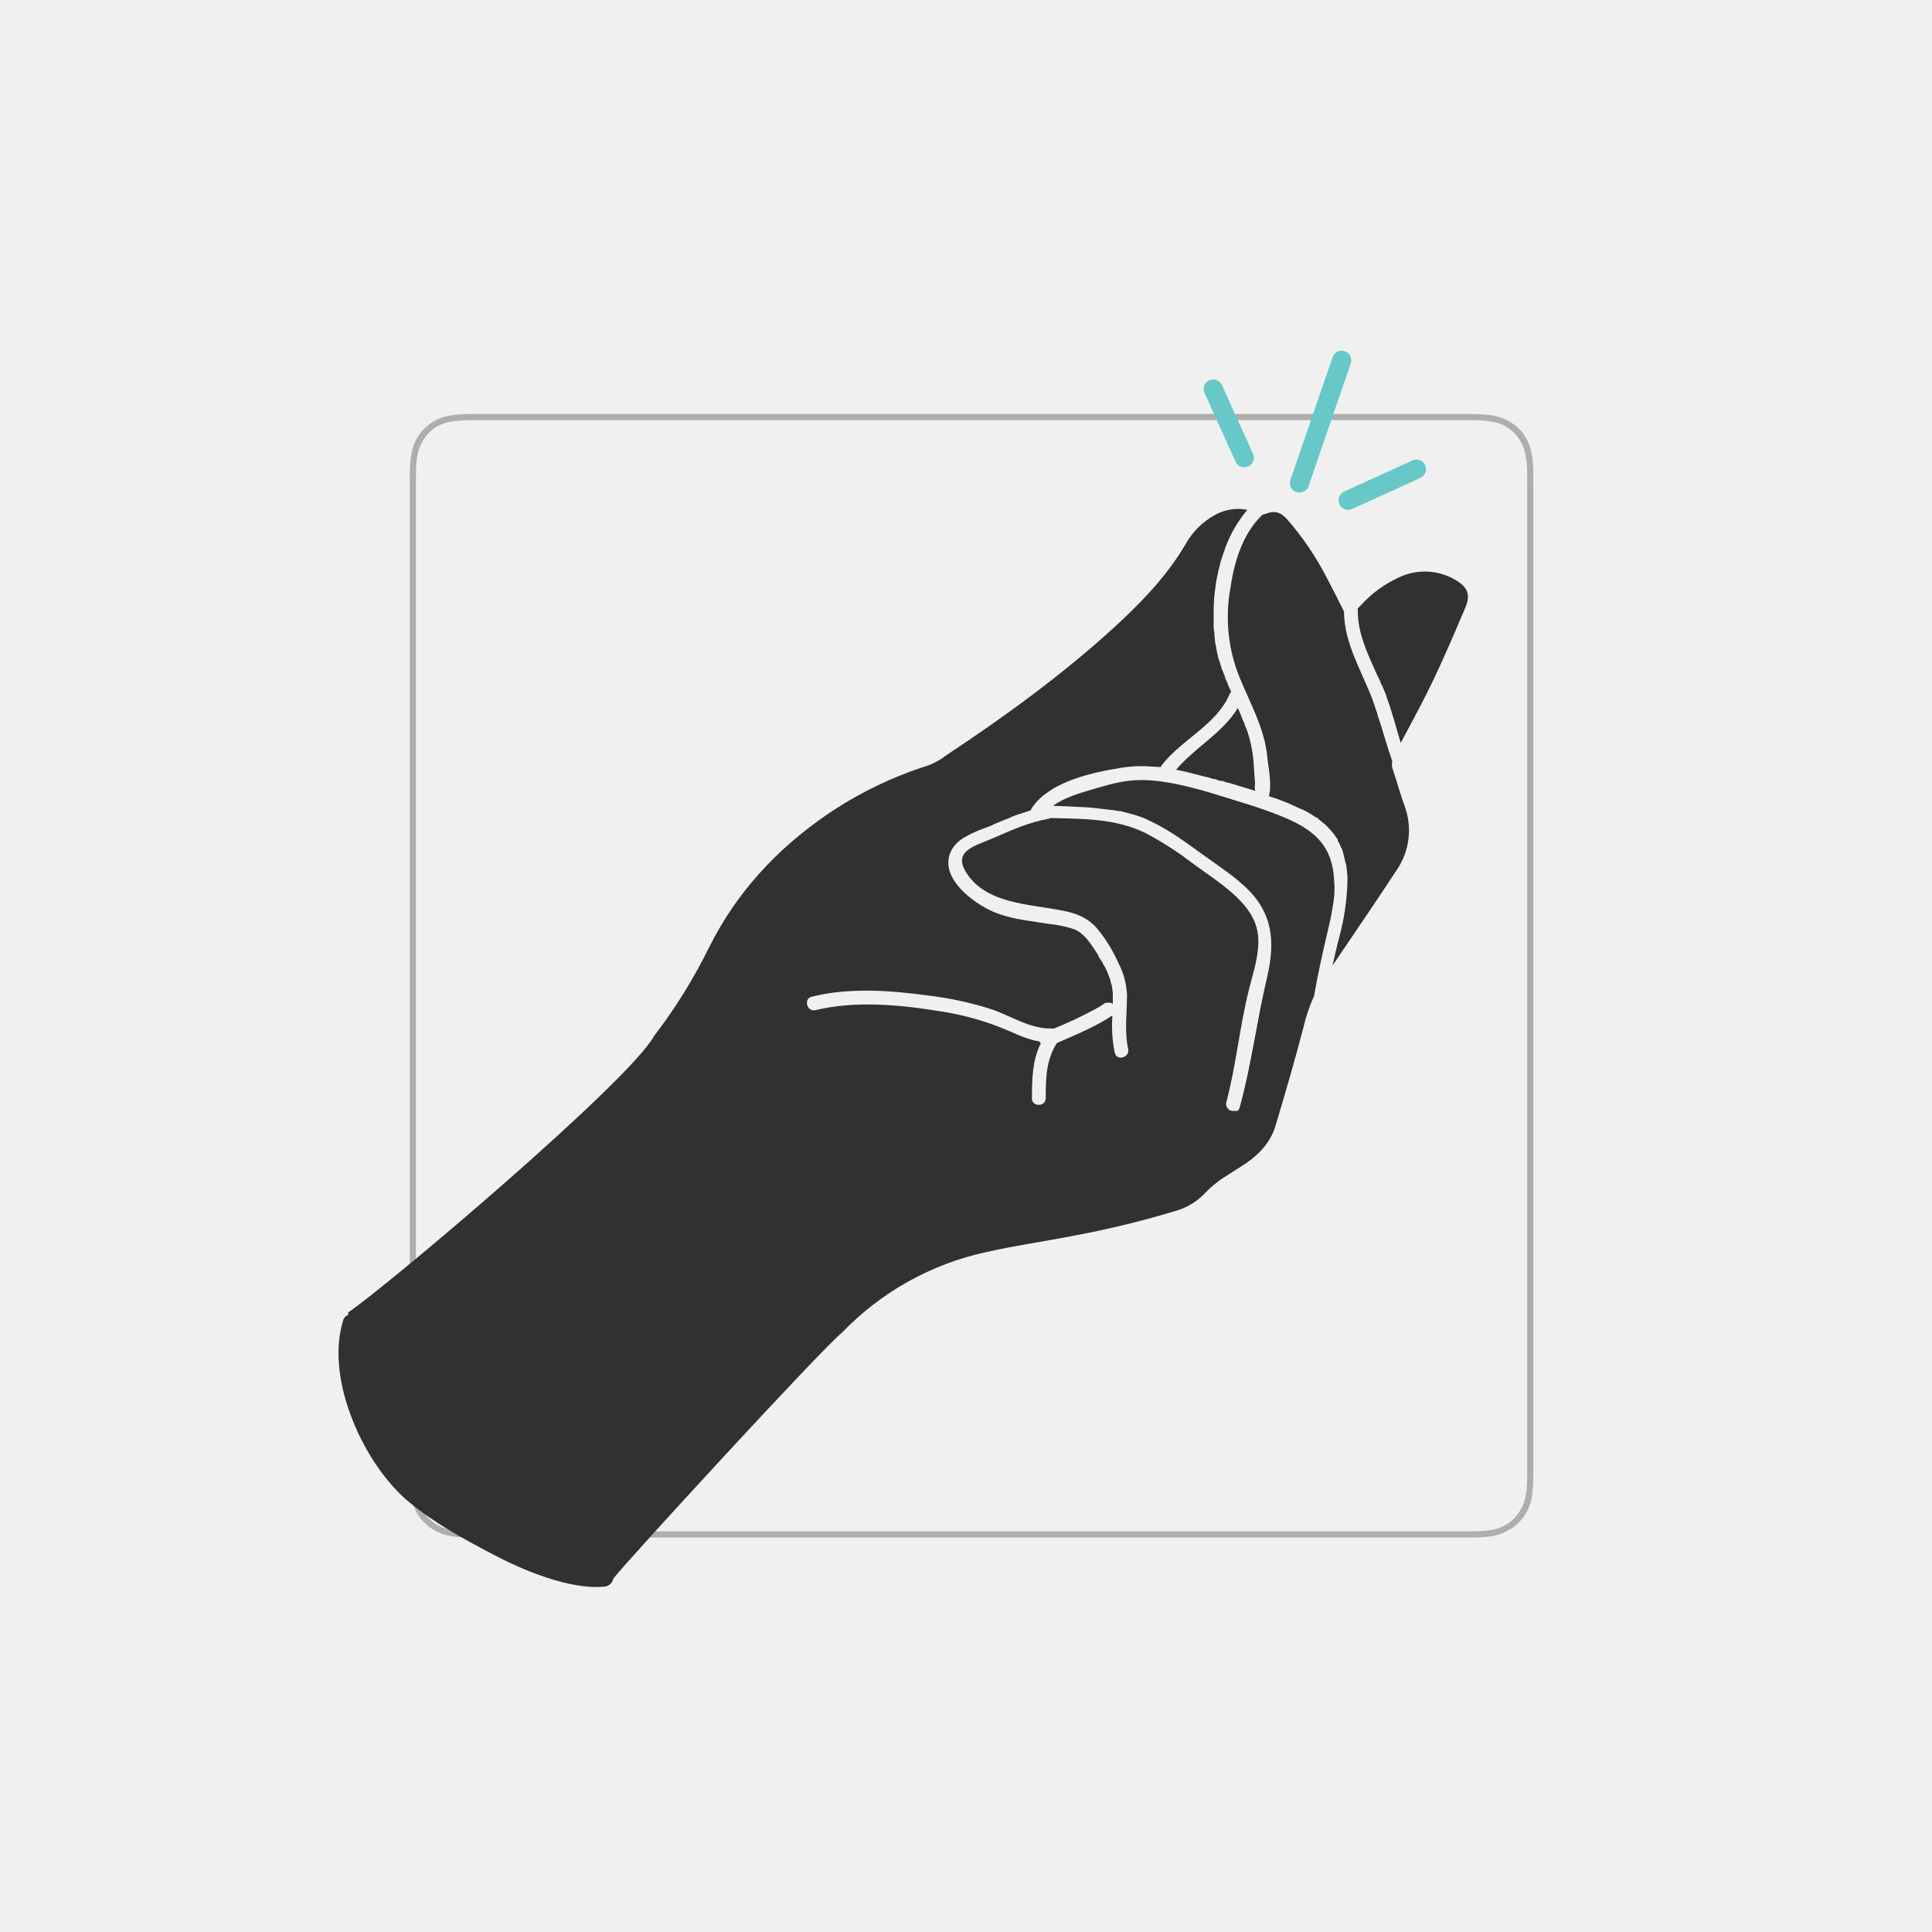
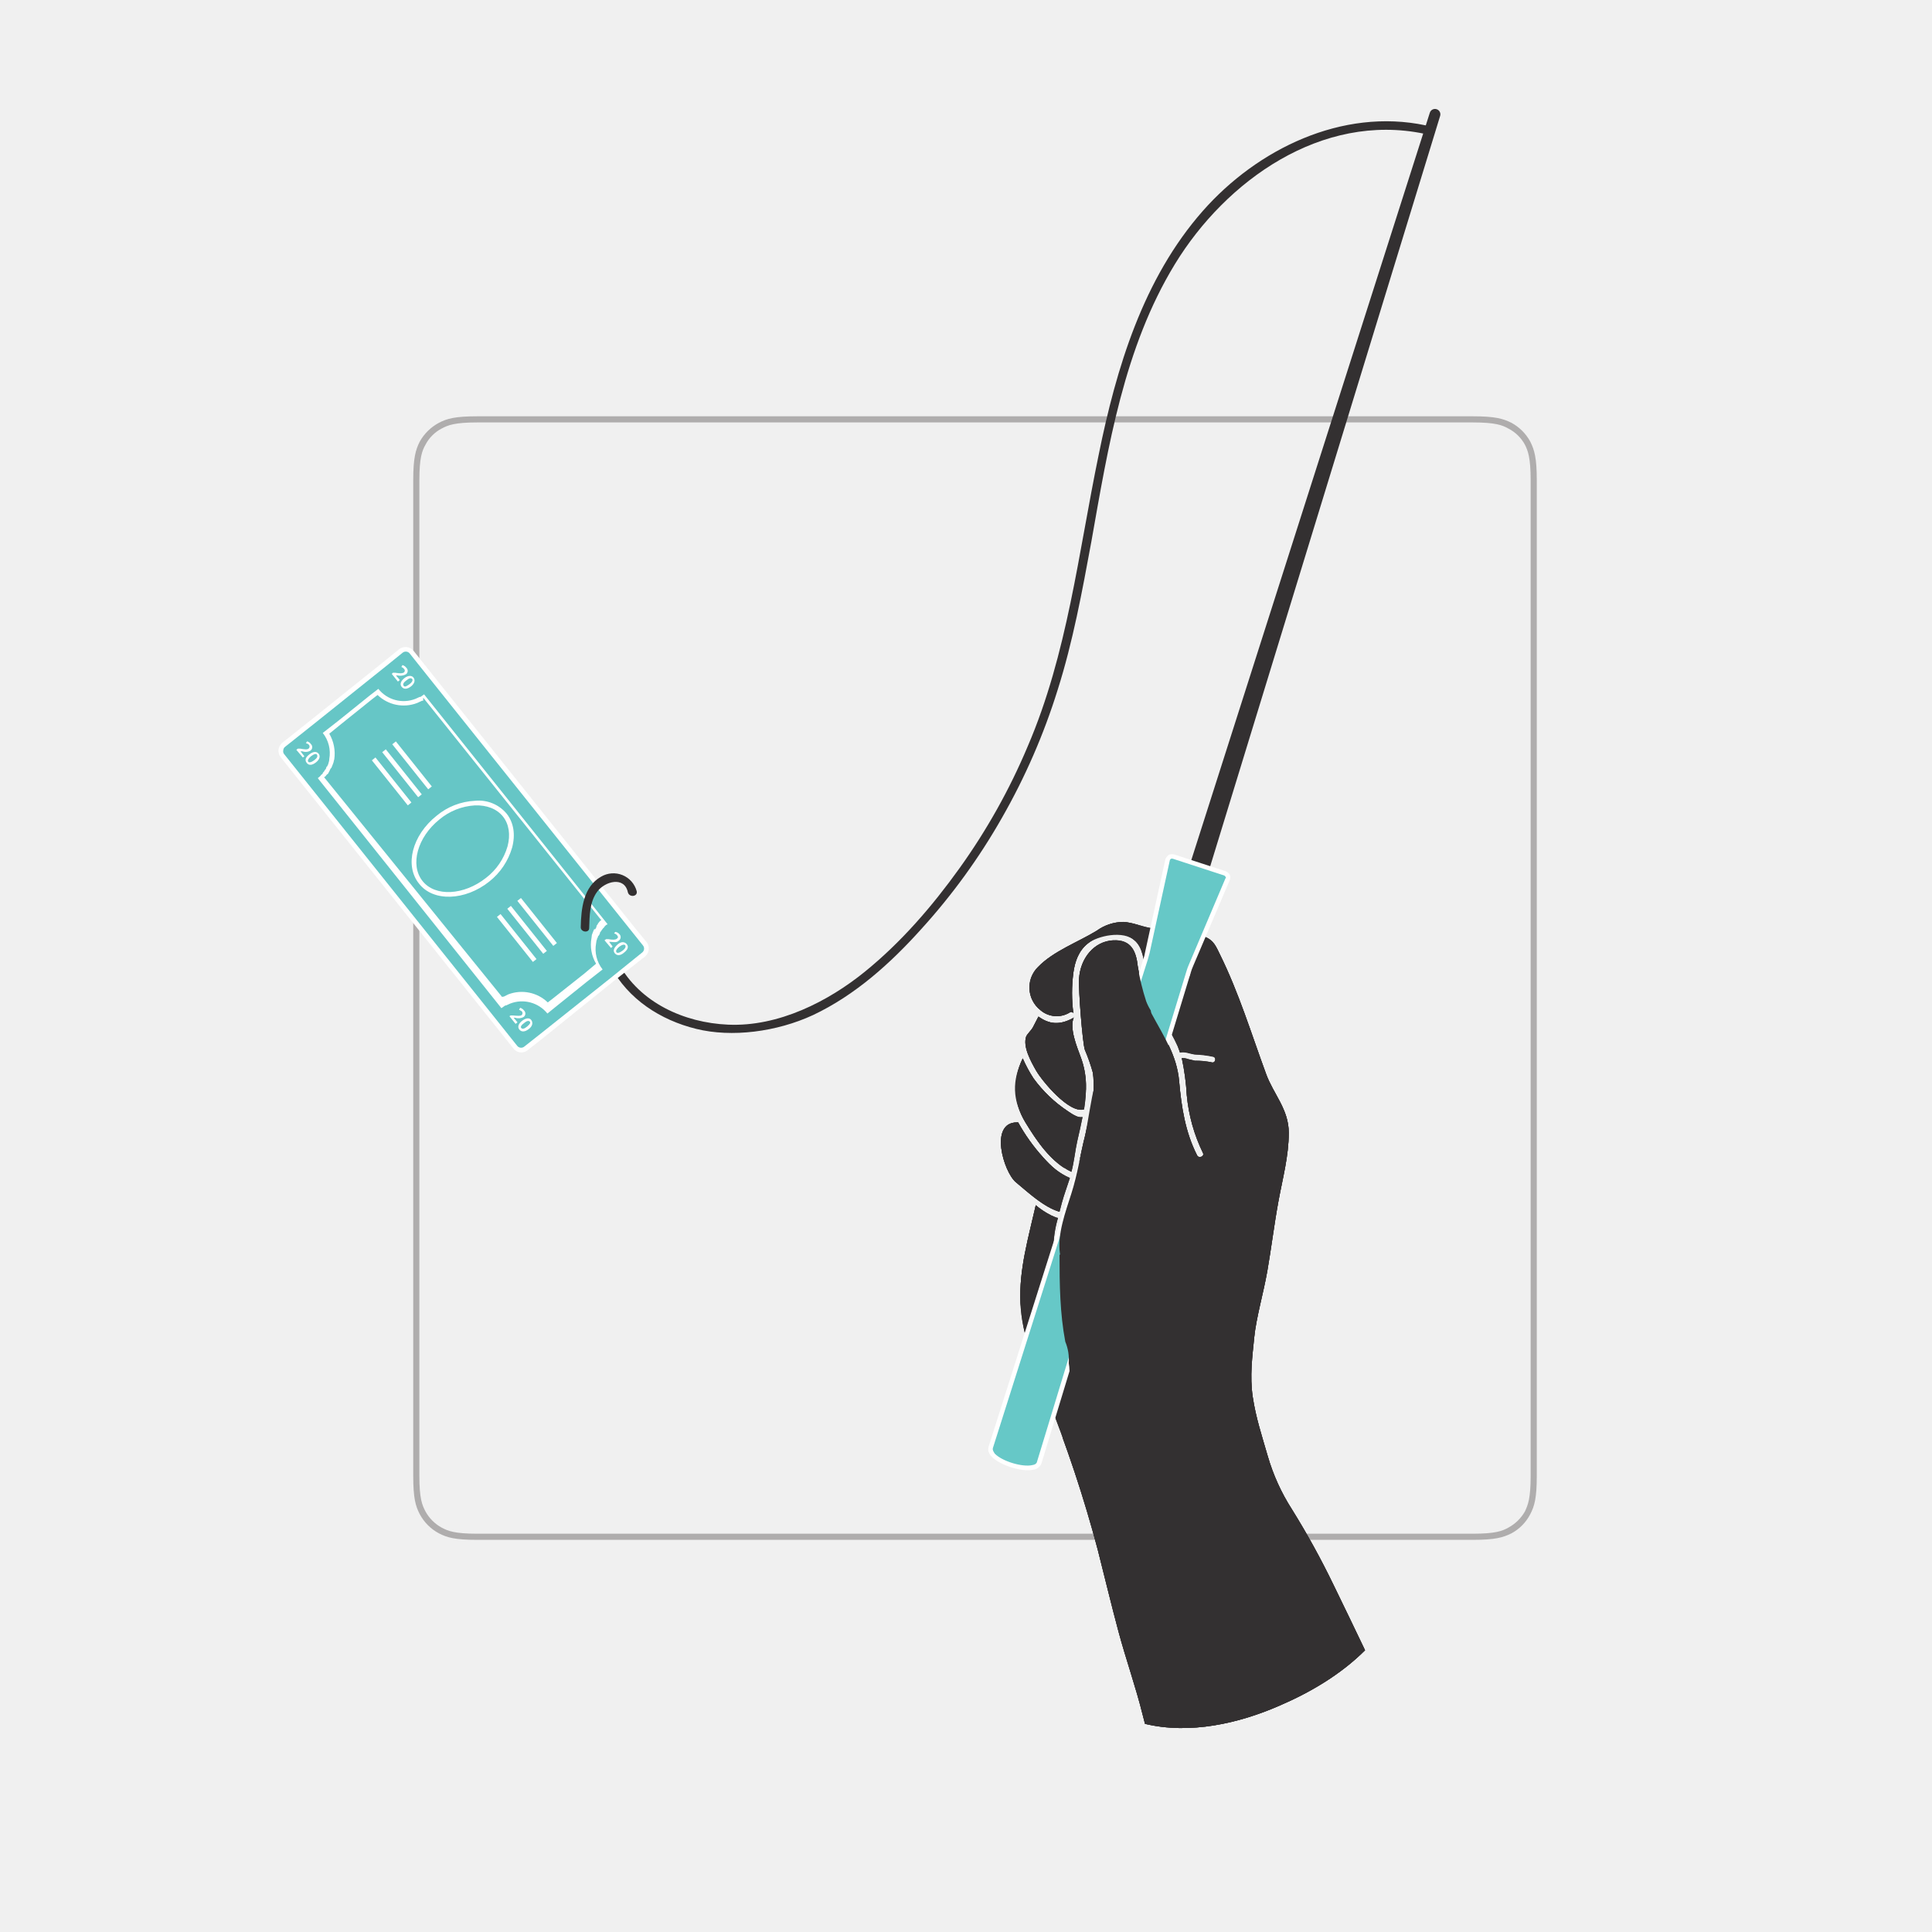
<svg xmlns="http://www.w3.org/2000/svg" viewBox="0 0 504 504">
-   <path d="M393.3,109.7c-2.1-1.1-4.2-1.7-10-1.7H123.6c-5.8,0-7.9.6-10.1,1.7a12.2,12.2,0,0,0-4.9,4.9c-1.1,2.1-1.7,4.3-1.7,10.1V384.4c0,5.8.6,7.9,1.7,10a12.2,12.2,0,0,0,4.9,4.9c2.2,1.2,4.3,1.8,10.1,1.8H383.3c5.8,0,7.9-.6,10-1.8a11.8,11.8,0,0,0,5-4.9c1.1-2.1,1.7-4.2,1.7-10V124.7c0-5.8-.6-8-1.7-10.1A11.8,11.8,0,0,0,393.3,109.7Zm5.1,274.7c0,5.9-.7,7.6-1.6,9.2a10.3,10.3,0,0,1-4.2,4.3c-1.7.9-3.4,1.6-9.3,1.6H123.6c-5.9,0-7.6-.7-9.3-1.6a9.7,9.7,0,0,1-4.2-4.3c-.9-1.6-1.6-3.3-1.6-9.2V124.7c0-5.9.7-7.7,1.6-9.3a10.2,10.2,0,0,1,4.2-4.3c1.7-.8,3.4-1.5,9.3-1.5H383.3c5.9,0,7.6.7,9.3,1.5a10.9,10.9,0,0,1,4.2,4.3c.9,1.6,1.6,3.4,1.6,9.3Z" style="fill:#afadad" />
-   <path d="M379.7,151.3a15.7,15.7,0,0,0-14.7-.7,30.1,30.1,0,0,0-9.8,7.1l-1,1v.2c-.1,6.3,2.6,11.7,5.1,17.3.1.1.1.3.2.4l.4.8c.2.4.3.8.5,1.3h.1l1.2,2.9h0v.2c1.5,4,2.5,8,3.7,12,3-5.6,6-11.1,8.7-16.8s5.6-12.4,8.2-18.6C383.7,155.1,382.8,153.1,379.7,151.3Z" style="fill:#333031" />
-   <path d="M363.4,200.9a3.7,3.7,0,0,1-.2-2.3c-1.4-4-2.5-8.2-3.9-12.3h0a1.4,1.4,0,0,0-.2-.7l-.3-.9-.6-1.8c-2.9-7.8-7.5-14.8-7.6-23.4-1.5-3-3-6-4.6-9a76.3,76.3,0,0,0-10.2-15c-1.8-2-3.4-2.4-5.8-1.4l-.7.2c-5.1,4.9-7.3,12.1-8.3,19a41.9,41.9,0,0,0,2.2,23c2.8,7,6.7,13.6,7.4,21.2.2,2.2,1.3,7.3.4,10.2a51.6,51.6,0,0,1,7.4,2.9l1.1.5h.1a21.2,21.2,0,0,1,3.6,2.1h.2a2.7,2.7,0,0,1,.8.7l.3.2.7.6.4.3.6.6.3.3.9,1,.6.7.2.3.3.5.2.2.3.5v.3l.3.5.2.3c0,.2.1.3.2.5a.4.4,0,0,1,.1.3l.3.5a.4.4,0,0,0,.1.3,1.4,1.4,0,0,0,.2.6v.2a1.4,1.4,0,0,0,.2.6v.2c.1.2.1.5.2.7v.2a6.4,6.4,0,0,1,.2.7h0c.1.3.1.5.2.8h0c0,.2.1.5.1.8h0c0,.2.1.5.1.8h0a2.8,2.8,0,0,0,.1.9h0v.9h0v1a62.1,62.1,0,0,1-2,13.8c-.7,2.6-1.3,5.3-1.9,7.9,5.6-8.3,11.3-16.6,16.8-25a18.3,18.3,0,0,0,2-16.7C365.4,207.5,364.5,204.2,363.4,200.9Z" style="fill:#333031" />
-   <path d="M327.1,200.2a33.8,33.8,0,0,0-1.7-9.4,12.2,12.2,0,0,0-.7-1.7v-.2c-.2-.5-.5-1-.7-1.6h0c-.3-.9-.7-1.7-1.1-2.6-4,6.6-11.1,10.2-16.1,16.1l2.8.6,5.1,1.3h.2l1.5.5h.4l1.5.5h.5l1.4.5h.3l3.3,1,3.6,1.1v-.4c-.2-.4,0-1.1,0-1.5Z" style="fill:#333031" />
-   <path d="M348,229.3h0a18.5,18.5,0,0,0-.8-4.7c-1.8-6.3-7.3-9.4-13-11.7s-10.1-3.5-15.2-5.1-12.2-3.7-18.5-4.2-10.2.8-15.1,2.2c-3.4,1-7.7,2.2-10.7,4.4l8.9.4,2.1.2h.1l4.1.5h.3l1.7.3h.4l3.8,1,.6.2,1.4.5.5.2,1.9.9c4.8,2.3,9.2,5.6,13.5,8.7s7.6,5.2,11,8.4c7,6.6,7.7,14.1,5.6,23.2-2.7,11.3-4.1,22.9-7.2,34.2a.4.4,0,0,1-.1.3c0,.1,0,.1-.1.1s0,.2-.1.2a.1.1,0,0,1-.1.1c0,.1-.1.1-.1.2h-1a1.8,1.8,0,0,1-2-2.2c2.6-9.8,3.5-20,6-29.8,1.1-4.4,2.7-9,2.3-13.6s-3.3-8.2-6.7-11.2-6.9-5.2-10.4-7.8a85.6,85.6,0,0,0-12.5-8c-7.8-3.7-16.1-3.6-24.5-3.8l-.6.2c-5.1.9-9.7,3-14.3,5s-10.3,3.2-7.5,8.4c4.9,8.8,16.7,8.8,25.2,10.5,3.7.7,6.6,1.7,9.2,4.6a37.8,37.8,0,0,1,5.6,9,19.6,19.6,0,0,1,2.3,8.5c0,4.7-.7,9.4.3,14,.5,2.3-3,3.3-3.5,1a35,35,0,0,1-.6-9.7c-4.5,3-9.5,5-14.5,7.2-2.8,4.4-2.9,9.2-2.9,14.4,0,2.3-3.7,2.3-3.6,0,0-5,.1-9.9,2.3-14.3l-.3-.5c-3.8-.6-7.1-2.5-10.8-3.9a72.4,72.4,0,0,0-15.2-4c-10.5-1.7-22-2.8-32.4-.3-2.3.6-3.3-3-1-3.5,10.1-2.5,20.9-1.6,31.1-.2a87.7,87.7,0,0,1,15.8,3.5c5,1.7,10,5.1,15.5,5h.8a110.5,110.5,0,0,0,11-5.2.5.5,0,0,1,.4-.2l2-1.3h.7a1.3,1.3,0,0,1,1.2.3v-2.2a7.6,7.6,0,0,0-.1-1.5h0c-.1-.4-.1-.9-.2-1.3a.1.1,0,0,0-.1-.1l-.3-1.3h0c-.2-.4-.3-.9-.5-1.3h0a11.5,11.5,0,0,0-1.2-2.5h0a7.5,7.5,0,0,0-.7-1.2h0l-.7-1.1v-.2l-.7-1.1c-1.2-1.8-2.6-4-4.6-5.2l-1-.5h0a30.7,30.7,0,0,0-6.7-1.4c-4.3-.7-8.6-1.1-12.7-2.5l-1.8-.7c-5.2-2.3-14.2-8.9-10.9-15.8a8.8,8.8,0,0,1,3.4-3.5h0a31.2,31.2,0,0,1,4.9-2.3l2.4-.9.3-.2,3.1-1.3.6-.2,1.3-.6,1.7-.6,3.1-1c0-.2.1-.3.2-.5,4.6-7.1,16.2-9.5,24-10.7l1.7-.2h0a32.3,32.3,0,0,1,4.4-.1h0l3.6.2c.1-.1.1-.2.2-.4,5.2-6.8,14.4-10.6,17.8-18.7a1,1,0,0,1,.4-.5,21.4,21.4,0,0,1-1.2-2.8l-.3-.6-.3-1a.8.8,0,0,1-.2-.5l-.6-1.4v-.2a9.3,9.3,0,0,1-.4-1.3l-.2-.5-.3-1a.7.7,0,0,0-.1-.5,4.3,4.3,0,0,1-.2-1.1.9.9,0,0,1-.1-.5l-.3-1.5c-.1-.6-.1-1.3-.2-1.9v-.5a11.1,11.1,0,0,1-.2-1.9v-4.8c0-.6.1-1.2.1-1.7v-.6a13.6,13.6,0,0,0,.2-2,.7.7,0,0,0,.1-.5c.1-.5.1-1,.2-1.6a1.3,1.3,0,0,0,.1-.6c.1-.6.3-1.3.4-1.9a4.3,4.3,0,0,1,.1-.5c.1-.6.3-1.1.4-1.6s.1-.4.1-.6l.6-1.8a1.4,1.4,0,0,1,.2-.6,33,33,0,0,1,6.3-11.5,12.4,12.4,0,0,0-8.2,1.2,19.6,19.6,0,0,0-8,7.9c-4.9,8.3-11.6,15.2-18.7,21.7-13.6,12.4-28.5,23.2-43.9,33.4a16.6,16.6,0,0,1-4.5,2.5,100.2,100.2,0,0,0-26.5,12.9c-13.1,9-23.5,20.3-30.6,34.5a138.3,138.3,0,0,1-14.4,23.2c-6.4,11.7-68.7,64.5-79.8,72.1,0,.2.1.4.1.6a2.1,2.1,0,0,0-1.4,1.5c-4.8,15.5,5.6,37.9,17.4,47.5,6.7,5.5,14.3,9.6,21.9,13.6s19.9,9.2,28.9,8.3a2.6,2.6,0,0,0,2.3-2.1c3.8-4.9,54.9-60.5,59.6-64.1a73.9,73.9,0,0,1,37.8-21.1c7.6-1.7,15.4-2.8,23-4.3a245.5,245.5,0,0,0,26.9-6.6,16.8,16.8,0,0,0,7.2-4.6,28,28,0,0,1,4.1-3.5l6.7-4.3c3.5-2.5,6.3-5.6,7.5-9.8,2.5-8.4,5-16.9,7.2-25.4a45,45,0,0,1,2.8-8.3c1-5.8,2.3-11.6,3.7-17.5.4-1.7.8-3.5,1.1-5.4h0l.3-1.8V235c.1-.6.1-1.2.2-1.8h0A24.1,24.1,0,0,0,348,229.3Z" style="fill:#333031" />
-   <line x1="339" y1="126" x2="350" y2="94" style="fill:none;stroke:#66c8c7;stroke-linecap:round;stroke-miterlimit:10;stroke-width:5px" />
-   <line x1="324.6" y1="119.4" x2="316.5" y2="101.5" style="fill:none;stroke:#66c8c7;stroke-linecap:round;stroke-miterlimit:10;stroke-width:5px" />
-   <line x1="369.5" y1="122.4" x2="351.7" y2="130.5" style="fill:none;stroke:#66c8c7;stroke-linecap:round;stroke-miterlimit:10;stroke-width:5px" />
+   <path d="M394.3,110.3c-2.2-1.1-4.3-1.7-10.1-1.7H124.5c-5.8,0-7.9.6-10,1.7a12.4,12.4,0,0,0-5,4.9c-1.1,2.2-1.7,4.3-1.7,10.1V385c0,5.8.6,7.9,1.7,10a12.1,12.1,0,0,0,5,5c2.1,1.1,4.2,1.7,10,1.7H384.2c5.8,0,7.9-.6,10.1-1.7a11.8,11.8,0,0,0,4.9-5c1.1-2.1,1.7-4.2,1.7-10V125.3c0-5.8-.6-7.9-1.7-10.1A12.2,12.2,0,0,0,394.3,110.3Zm5,274.7c0,5.9-.7,7.6-1.5,9.3a10.9,10.9,0,0,1-4.3,4.2c-1.6.9-3.4,1.6-9.3,1.6H124.5c-5.9,0-7.6-.7-9.3-1.6a10.6,10.6,0,0,1-4.2-4.2c-.9-1.7-1.6-3.4-1.6-9.3V125.3c0-5.9.7-7.7,1.6-9.3a10,10,0,0,1,4.2-4.2c1.7-.9,3.4-1.6,9.3-1.6H384.2c5.9,0,7.7.7,9.3,1.6a10.2,10.2,0,0,1,4.3,4.2c.8,1.6,1.5,3.4,1.5,9.3Z" style="fill:#afadad" />
+   <path d="M267.7,270.4c.3-.7,1.3-1.6,1.7-2.3l1.5-2.9c2.8,2,5.5,2.3,9,.4a.5.5,0,0,0,.3-.4h0c-1.4,2.9.8,8,1.7,10.5,1.8,4.8,1.6,9.2.9,13.7-3.9,1.2-11-7.5-12.5-10.1S266.8,273,267.7,270.4Z" style="fill:#333031" />
+   <path d="M266.8,276.1a35.7,35.7,0,0,0,2.8,5.2,35,35,0,0,0,9,8.6c1.5,1,2.6,1.7,3.8,1.5-.4,2.1-.9,4.2-1.4,6.4s-.8,5.3-1.5,7.9c-5.3-2.5-9-8-12-12.9S264,281.9,266.8,276.1Z" style="fill:#333031" />
+   <path d="M265,308.4c-3.2-2.7-7-15.6.3-15.6h.3a48.6,48.6,0,0,0,6.5,9.1c2.4,2.6,3.9,4,7,5.4-.7,2.2-1.5,4.3-2.1,6.5l-.6,2.3h-.1C272.3,314.9,268.2,311,265,308.4Z" style="fill:#333031" />
+   <path d="M298.7,449.7c11.7,2.8,24.5-.1,35.2-4.8,7.9-3.4,15.9-8.1,22.2-14.4-2.7-5.6-5.4-11.3-8.2-17A211.4,211.4,0,0,0,337,393.7a53,53,0,0,1-6.3-13.9c-1.5-5.2-3.1-10-3.9-15.4s-.1-10.6.4-15.6,2.4-11.5,3.4-17.2,1.8-12.2,2.9-18.2,2.7-11.8,2.7-17.9-4-10.1-5.9-15.3c-3.9-10.6-7.1-21.2-12.1-31.3-1-2.1-1.6-3.6-3.8-4.5a28.4,28.4,0,0,0-4.9-1l-9.3-1.3c-2.4-.4-4.8-1.5-7.2-1.6a12.1,12.1,0,0,0-6.9,2.3c-4.9,3-11.3,5.3-15.3,9.5a7.5,7.5,0,0,0,.6,11.2,6.5,6.5,0,0,0,7.7.6.6.6,0,0,1,.9.2,41,41,0,0,1,0-10.5c.4-3,1.4-5.8,3.8-7.7,4.1-3.4,11.8-3.9,13.9,1.8,1.1,3,1,6.1,1.6,9.1a39.3,39.3,0,0,0,1.4,4.1l.2-.2c3.1-1.5,6.8-3.9,8.1-7.3.3-.9,1.9-.4,1.5.6a8.5,8.5,0,0,1-3.1,4.4,43.5,43.5,0,0,1-5.7,3.8h-.3c1.3,2.3,2.9,4.6,4.1,7a.4.4,0,0,1,.1.3c.6,1.1,1.1,2.1,1.6,3.2l.6,1.6c1.3-.3,2.5.3,3.8.5a27.3,27.3,0,0,1,4.9.6c1,.3.5,1.9-.5,1.5a20.9,20.9,0,0,0-4.3-.4l-1.7-.4a5,5,0,0,0-1.6-.3h-.1a62.8,62.8,0,0,1,1.3,9.7,43.6,43.6,0,0,0,4.2,15c.5.9-1,1.6-1.5.7-3.1-6.1-4.1-12.6-4.7-19.4s-4.1-11.9-7.2-17.7a2.4,2.4,0,0,1-.2-.8,13.4,13.4,0,0,1-1.2-2.4,60.7,60.7,0,0,1-2.2-9.1c-.4-3.7-1.6-7-6.5-6.7s-8.4,4.6-8.8,9.9c-.2,3,.9,16.8,1.5,18.6a47.6,47.6,0,0,1,2.1,6,27.4,27.4,0,0,1-.4,9c.4.3.6.8.1,1.2l-.4.3c-.4,2-.9,3.9-1.3,5.8-1.3,5.1-2,10.1-3.6,15.1s-3.7,10.7-3,15.7c.1.2,0,.3-.1.4,0,9,.1,17.7,2.4,26.5a.9.9,0,0,1-1.7.4c-2.3-9.3-2.3-18.4-2.3-27.9h0a28.8,28.8,0,0,1,1.2-8.6h-.2a16.9,16.9,0,0,1-5.6-3.3c-1.9,8.4-4.4,16.8-4,25.5s3.8,16.4,6.8,24a355.6,355.6,0,0,1,13.4,40.5c1.8,7.1,3.5,14.2,5.4,21.3s4.5,14.4,6.3,21.7Z" style="fill:#333031" />
+   <path d="M262.7,375,373,29.4a1.4,1.4,0,0,1,1.8-.9h0a1.4,1.4,0,0,1,.9,1.7L269.4,377.1Z" style="fill:#333031" />
+   <path d="M267.7,270.4c.3-.7,1.3-1.6,1.7-2.3l1.5-2.9c2.8,2,5.5,2.3,9,.4a.5.5,0,0,0,.3-.4h0c-1.4,2.9.8,8,1.7,10.5,1.8,4.8,1.6,9.2.9,13.7-3.9,1.2-11-7.5-12.5-10.1S266.8,273,267.7,270.4Z" style="fill:#333031" />
+   <path d="M266.8,276.1a35.7,35.7,0,0,0,2.8,5.2,35,35,0,0,0,9,8.6c1.5,1,2.6,1.7,3.8,1.5-.4,2.1-.9,4.2-1.4,6.4s-.8,5.3-1.5,7.9c-5.3-2.5-9-8-12-12.9S264,281.9,266.8,276.1Z" style="fill:#333031" />
+   <path d="M265,308.4c-3.2-2.7-7-15.6.3-15.6h.3a48.6,48.6,0,0,0,6.5,9.1c2.4,2.6,3.9,4,7,5.4-.7,2.2-1.5,4.3-2.1,6.5l-.6,2.3h-.1C272.3,314.9,268.2,311,265,308.4Z" style="fill:#333031" />
+   <path d="M298.7,449.7c11.7,2.8,24.5-.1,35.2-4.8,7.9-3.4,15.9-8.1,22.2-14.4-2.7-5.6-5.4-11.3-8.2-17A211.4,211.4,0,0,0,337,393.7a53,53,0,0,1-6.3-13.9c-1.5-5.2-3.1-10-3.9-15.4s-.1-10.6.4-15.6,2.4-11.5,3.4-17.2,1.8-12.2,2.9-18.2,2.7-11.8,2.7-17.9-4-10.1-5.9-15.3c-3.9-10.6-7.1-21.2-12.1-31.3-1-2.1-1.6-3.6-3.8-4.5a28.4,28.4,0,0,0-4.9-1l-9.3-1.3c-2.4-.4-4.8-1.5-7.2-1.6a12.1,12.1,0,0,0-6.9,2.3c-4.9,3-11.3,5.3-15.3,9.5a7.5,7.5,0,0,0,.6,11.2,6.5,6.5,0,0,0,7.7.6.6.6,0,0,1,.9.2,41,41,0,0,1,0-10.5c.4-3,1.4-5.8,3.8-7.7,4.1-3.4,11.8-3.9,13.9,1.8,1.1,3,1,6.1,1.6,9.1a39.3,39.3,0,0,0,1.4,4.1l.2-.2c3.1-1.5,6.8-3.9,8.1-7.3.3-.9,1.9-.4,1.5.6a8.5,8.5,0,0,1-3.1,4.4,43.5,43.5,0,0,1-5.7,3.8h-.3c1.3,2.3,2.9,4.6,4.1,7a.4.4,0,0,1,.1.3c.6,1.1,1.1,2.1,1.6,3.2l.6,1.6c1.3-.3,2.5.3,3.8.5a27.3,27.3,0,0,1,4.9.6c1,.3.5,1.9-.5,1.5a20.9,20.9,0,0,0-4.3-.4l-1.7-.4a5,5,0,0,0-1.6-.3h-.1a62.8,62.8,0,0,1,1.3,9.7,43.6,43.6,0,0,0,4.2,15c.5.9-1,1.6-1.5.7-3.1-6.1-4.1-12.6-4.7-19.4s-4.1-11.9-7.2-17.7a2.4,2.4,0,0,1-.2-.8,13.4,13.4,0,0,1-1.2-2.4,60.7,60.7,0,0,1-2.2-9.1c-.4-3.7-1.6-7-6.5-6.7s-8.4,4.6-8.8,9.9c-.2,3,.9,16.8,1.5,18.6a47.6,47.6,0,0,1,2.1,6,27.4,27.4,0,0,1-.4,9c.4.3.6.8.1,1.2l-.4.3c-.4,2-.9,3.9-1.3,5.8-1.3,5.1-2,10.1-3.6,15.1s-3.7,10.7-3,15.7c.1.2,0,.3-.1.4,0,9,.1,17.7,2.4,26.5a.9.9,0,0,1-1.7.4c-2.3-9.3-2.3-18.4-2.3-27.9h0a28.8,28.8,0,0,1,1.2-8.6h-.2a16.9,16.9,0,0,1-5.6-3.3c-1.9,8.4-4.4,16.8-4,25.5s3.8,16.4,6.8,24a355.6,355.6,0,0,1,13.4,40.5c1.8,7.1,3.5,14.2,5.4,21.3s4.5,14.4,6.3,21.7Z" style="fill:#333031" />
+   <path d="M310.1,253.6a14.6,14.6,0,0,1,.7-1.9l9.5-22.3a1.2,1.2,0,0,0-.7-1.5l-13.5-4.4a1.2,1.2,0,0,0-1.5.8l-5.3,24.3a10.9,10.9,0,0,1-.5,1.7L258.5,377.6c-1.1,3.5,11.5,7.5,12.6,4Z" style="fill:#66c8c7" />
+   <path d="M257.8,378.4a3.1,3.1,0,0,1,.1-1l40.4-127.3a9.4,9.4,0,0,0,.4-1.6l5.3-24.3a2.7,2.7,0,0,1,.9-1.2,2.2,2.2,0,0,1,1.4-.1l13.5,4.4a2.2,2.2,0,0,1,1,.9,1.7,1.7,0,0,1,0,1.4l-9.5,22.3a14.6,14.6,0,0,0-.7,1.9h0L271.7,381.7a2.6,2.6,0,0,1-2.1,1.7c-3,.7-8.8-1.2-10.9-3.4A3.3,3.3,0,0,1,257.8,378.4Zm62-149.5c0-.1-.1-.1-.1-.2l-.3-.3L305.9,224h-.4l-.3.3-5.3,24.3c-.2.6-.3,1.2-.5,1.8L259,377.8c-.1.4.1.8.5,1.4,1.9,2,7.2,3.6,9.8,3,.7-.1,1.1-.4,1.2-.8l39-128a14.6,14.6,0,0,1,.7-1.9l9.5-22.4C319.8,229.1,319.8,229,319.8,228.9Z" style="fill:#fff" />
+   <path d="M283.3,284.2a21.4,21.4,0,0,0-1.4-8.5c-.9-2.5-3.1-7.6-1.7-10.5h0a.5.5,0,0,1-.3.4c-3.5,1.9-6.2,1.6-9-.4l-1.5,2.9c-.4.7-1.4,1.6-1.7,2.3-.9,2.6,1.3,6.6,2.6,8.9s6.9,9.2,10.9,10.1A16.7,16.7,0,0,1,283.3,284.2Z" style="fill:#333031" />
+   <path d="M279,299.7a80.1,80.1,0,0,0,1.8-8.5,10.5,10.5,0,0,1-2.2-1.3,35,35,0,0,1-9-8.6,35.7,35.7,0,0,1-2.8-5.2c-2.8,5.8-2.8,10.8.7,16.7,2.6,4.3,5.8,9.1,10.1,11.9C278.1,303,278.5,301.3,279,299.7Z" style="fill:#333031" />
+   <path d="M277.1,306.3a20,20,0,0,1-5-4.4,48.6,48.6,0,0,1-6.5-9.1h-.3c-7.3,0-3.5,12.9-.3,15.6s6.1,5.4,9.6,7C275.5,312.4,276.3,309.4,277.1,306.3Z" style="fill:#333031" />
+   <path d="M298.7,449.7c11.7,2.8,24.5-.1,35.2-4.8,7.9-3.4,15.9-8.1,22.2-14.4-2.7-5.6-5.4-11.3-8.2-17A211.4,211.4,0,0,0,337,393.7a53,53,0,0,1-6.3-13.9c-1.5-5.2-3.1-10-3.9-15.4s-.1-10.6.4-15.6,2.4-11.5,3.4-17.2,1.8-12.2,2.9-18.2,2.7-11.8,2.7-17.9-4-10.1-5.9-15.3c-3.9-10.6-7.1-21.2-12.1-31.3a14.5,14.5,0,0,0-1.2-2.2,14.5,14.5,0,0,0-2.2,4.7l-.9,3.5-.6,3.2c-1.3,5.3-3.5,10.4-5,15.7a.6.6,0,0,1-.6.5.4.4,0,0,1,.1.3c1.3-.3,2.5.3,3.8.5a27.3,27.3,0,0,1,4.9.6c1,.3.5,1.9-.5,1.5a20.9,20.9,0,0,0-4.3-.4l-1.7-.4a5,5,0,0,0-1.6-.3h-.1a62.8,62.8,0,0,1,1.3,9.7,43.6,43.6,0,0,0,4.2,15c.5.9-1,1.6-1.5.7-3.1-6.1-4.1-12.6-4.7-19.4s-4.1-11.9-7.2-17.7a2.4,2.4,0,0,1-.2-.8,13.4,13.4,0,0,1-1.2-2.4,60.7,60.7,0,0,1-2.2-9.1c-.4-3.7-1.6-7-6.5-6.7s-8.5,4.6-8.8,9.9c-.2,3,.9,16.8,1.5,18.6a47.6,47.6,0,0,1,2.1,6c.2,1.2.5,4.3.2,4.6s-1.8,9.8-2.2,11.7c-1.3,5.1-2,10.1-3.6,15.1s-3.7,10.7-3,15.7c.1.2,0,.3-.1.4,0,7.7.1,15.2,1.5,22.6a12.2,12.2,0,0,1,.9,5.6,11.1,11.1,0,0,1,.2,1.9,37.5,37.5,0,0,1-.1,6.7,66.8,66.8,0,0,1-1.7,10.9c3.5,9.6,6.6,19.3,9.2,29.3,1.8,7.1,3.5,14.2,5.4,21.3s4.5,14.4,6.3,21.7Z" style="fill:#333031" />
+   <path d="M272.5,322.3c.6-1.8,1.1-3.5,1.6-5.3a24.1,24.1,0,0,1-3.9-2.6c-1.9,8.4-4.4,16.8-4,25.5,0,.3.1.5.1.8C268.1,334.5,270.4,328.4,272.5,322.3Z" style="fill:#333031" />
+   <path d="M280,264.3a41,41,0,0,1,0-10.5c.4-3,1.4-5.8,3.8-7.7s9.3-3.6,12.4-.6c.2-1.4.4-2.8.7-4.2a18,18,0,0,0-3.9-.8,12.1,12.1,0,0,0-6.9,2.3c-4.9,3-11.3,5.3-15.3,9.4a7.5,7.5,0,0,0,.6,11.3,6.5,6.5,0,0,0,7.7.6A.6.6,0,0,1,280,264.3Z" style="fill:#333031" />
+   <path d="M212.1,264.8c11-5.2,20.2-13.5,28.2-22.4a162.3,162.3,0,0,0,21.1-29.1A167.1,167.1,0,0,0,275.9,180c4-12.6,6.4-25.7,8.8-38.7,4.4-24.8,8.5-50.6,21.8-72.4s38.3-39.6,65.1-34c1.4.3,1.7-1.9.3-2.2C350.1,28.1,328,38.9,313.8,55c-15.6,17.7-22.6,41-27.2,63.7-5.3,25.6-8.1,51.8-18.5,76a162.7,162.7,0,0,1-17.8,31.8c-7.1,9.9-15.2,19.3-24.7,27s-22.5,14.4-35.7,13.8c-11.4-.5-23-5.7-28.6-16.1-.7-1.2-2.7-.3-2,.9,4.6,8.6,13,14,22.3,16.3S202.6,269.2,212.1,264.8Z" style="fill:#333031" />
+   <path d="M73.7,197.1a1.9,1.9,0,0,1,.3-2.8l30.6-24.5a2.1,2.1,0,0,1,2.8.3l60.8,76.1a2,2,0,0,1-.3,2.8l-30.7,24.5a1.9,1.9,0,0,1-2.7-.3h0Z" style="fill:#66c6c6" />
+   <path d="M106.9,170.5h0l5.1,6.4,52.5,65.7,3.2,4a1.3,1.3,0,0,1-.2,1.9l-8.3,6.7L140.6,270l-3.8,3a1.3,1.3,0,0,1-1.9-.2l-5.1-6.4L77.3,200.7l-3.2-4a1.2,1.2,0,0,1-.2-1,1.2,1.2,0,0,1,.5-.9l8.3-6.6,18.6-14.9,3.7-3a1.3,1.3,0,0,1,1.9.2m1-.7a2.7,2.7,0,0,0-3.7-.5l-3.7,3L81.9,187.2l-8.3,6.6a2.7,2.7,0,0,0-.4,3.7l3.1,3.9,52.6,65.8,5.1,6.4a2.6,2.6,0,0,0,3.6.4l3.8-3,18.5-14.9,8.4-6.6a2.7,2.7,0,0,0,.4-3.7l-3.2-3.9L113,176.2l-5.1-6.4Z" style="fill:#fff" />
+   <path d="M83.7,202.6l.2-.2.2-.2h.2l.2-.3.3-.4h.1c0-.1.1-.1.1-.2l.4-.5h0v-.2l.3-.6h.1a2.5,2.5,0,0,0,.2-.7h.1a1.9,1.9,0,0,1,.2-.7c.1-.3.1-.6.2-.8a10.1,10.1,0,0,0-1.5-6.8l13.5-10.8a8.9,8.9,0,0,0,10,2.4l1.2-.5.2-.2.6-.3,47.1,59c-.1,0-.1.1-.2.2l-.2.2h-.1l-.3.3-.3.4h-.1v.2l-.3.5h-.2l-.3.6h0l-.3.7h0l-.3.7h0c0,.2-.1.5-.1.7a9.1,9.1,0,0,0,1.5,6.8L142.8,263a8.9,8.9,0,0,0-10-2.4l-1.1.5c-.1.1-.2.1-.2.2l-.6.3Z" style="fill:#66c6c6" />
+   <path d="M110.4,182l46.5,58.1h-.2l-.3.3-.3.4H156v.2a2.1,2.1,0,0,0-.4.6h0v.2l-.3.6H155l-.3.7h0l-.3.8h0c0,.3-.1.6-.1.8a9.7,9.7,0,0,0,1.2,6.7l-3.1,2.6-8.2,6.5-1.3,1a9.8,9.8,0,0,0-10.3-2.1l-1.2.6h-.3a.1.1,0,0,1-.1.1L84.5,202.7h.2l.3-.3.3-.4h.1l.2-.2.3-.6h0c.1-.1.1-.1.1-.2l.3-.6h.1l.3-.7h0l.3-.8h0c.1-.3.1-.6.2-.8a10.3,10.3,0,0,0-1.3-6.7l3.2-2.6,8.1-6.5,1.3-1a9.8,9.8,0,0,0,10.3,2.1l1.3-.6h.3m.3-1.7-1,.7h-.2l-1.1.5a8.4,8.4,0,0,1-9.7-2.6l-2.2,1.7-8.2,6.6-4.1,3.2a8.5,8.5,0,0,1,1.7,6.8,2,2,0,0,1-.1.7h0a6.4,6.4,0,0,1-.2.7h0l-.3.6h-.1c-.1.2-.1.4-.2.6l-.2.2-.3.5-.2.2c-.1.1-.1.3-.2.4l-.4.3c0,.1-.1.2-.2.3l-.6.5,47.9,60,1-.7h.2l1.1-.5a8.5,8.5,0,0,1,9.7,2.6l2.1-1.7,8.2-6.6,4.1-3.2a8.5,8.5,0,0,1-1.7-6.8c0-.2.1-.4.1-.7h0a1.9,1.9,0,0,0,.2-.7h.1a1.4,1.4,0,0,1,.2-.6h.1l.3-.6v-.2l.3-.4.2-.3.3-.4.3-.3.2-.3a1.8,1.8,0,0,1,.7-.5l-47.9-60Z" style="fill:#fff" />
+   <path d="M102.2,175.8l.3-.3h.6c1.3.2,1.9.2,2.3-.1a.6.6,0,0,0,0-.9,1.5,1.5,0,0,0-.7-.5l.3-.5a2,2,0,0,1,1,.7,1.1,1.1,0,0,1-.1,1.7,3.1,3.1,0,0,1-2.2.3h-.4l1,1.2-.5.4Z" style="fill:#fff" />
+   <path d="M107.3,179c-1,.8-1.9.9-2.5.2s-.2-1.6.7-2.3,1.9-.8,2.4-.1S108.1,178.3,107.3,179Zm-1.3-1.5c-.7.5-1,1-.7,1.4s.8.1,1.5-.4,1-1.1.7-1.4S106.7,176.9,106,177.5Z" style="fill:#fff" />
+   <path d="M77.3,195.6l.4-.3h.6c1.2.2,1.8.3,2.2,0a.7.7,0,0,0,.1-1,1.2,1.2,0,0,0-.8-.4l.3-.5a1.7,1.7,0,0,1,1,.7,1.1,1.1,0,0,1-.1,1.7,2.4,2.4,0,0,1-2.1.2h-.5l1,1.3-.4.3Z" style="fill:#fff" />
+   <path d="M82.4,198.9c-.9.7-1.8.9-2.4.1s-.2-1.5.7-2.2,1.8-.9,2.4-.2S83.3,198.2,82.4,198.9Zm-1.3-1.6c-.7.6-.9,1.1-.7,1.4s.8.2,1.6-.4.9-1,.7-1.4S81.9,196.7,81.1,197.3Z" style="fill:#fff" />
+   <path d="M157.7,245.3l.4-.3h.6c1.2.2,1.8.2,2.2-.1s.4-.5.1-.9a1.4,1.4,0,0,0-.8-.5l.3-.4a1.7,1.7,0,0,1,1.1.6,1.1,1.1,0,0,1-.2,1.7c-.5.5-1.2.4-2.1.3h-.4l.9,1.2-.4.4Z" style="fill:#fff" />
+   <path d="M162.8,248.5c-.9.8-1.8.9-2.4.2s-.2-1.5.7-2.3,1.8-.8,2.4-.1S163.7,247.8,162.8,248.5Zm-1.3-1.5c-.7.6-.9,1.1-.7,1.4s.8.2,1.6-.4.9-1.1.7-1.4S162.3,246.4,161.5,247Z" style="fill:#fff" />
+   <path d="M132.9,265.1l.3-.2h.6c1.3.1,1.9.2,2.3-.1a.7.7,0,0,0,0-1l-.7-.4.3-.5a2,2,0,0,1,1,.7,1.1,1.1,0,0,1-.1,1.7,2.7,2.7,0,0,1-2.2.2H134l1,1.2-.5.4Z" style="fill:#fff" />
+   <path d="M138,268.4c-1,.8-1.9.9-2.5.2s-.2-1.6.7-2.3,1.9-.9,2.4-.2S138.9,267.7,138,268.4Zm-1.3-1.5c-.7.5-1,1-.7,1.3s.8.2,1.5-.4,1-1,.7-1.3S137.4,266.3,136.7,266.9Z" style="fill:#fff" />
+   <path d="M109.3,230.5c-3.8-4.7-1.8-12.6,4.6-17.7a16.9,16.9,0,0,1,10-3.9,9.5,9.5,0,0,1,8.3,3.4h0c1.8,2.3,2.3,5.4,1.4,8.8a17.5,17.5,0,0,1-6,8.9h0C121.3,235,113,235.3,109.3,230.5ZM131.2,213c-1.6-2-4.2-3-7.3-2.9a15.9,15.9,0,0,0-9.3,3.7c-5.7,4.6-7.7,11.8-4.4,16s10.8,3.8,16.6-.8h0a16,16,0,0,0,5.6-8.2c.8-3,.4-5.8-1.2-7.8Z" style="fill:#fff" />
+   <rect x="136.9" y="234.9" width="1.2" height="15.03" transform="translate(-121.2 138.9) rotate(-38.6)" style="fill:#fff" />
+   <rect x="139.5" y="232.8" width="1.2" height="15.03" transform="translate(-119.3 140.1) rotate(-38.6)" style="fill:#fff" />
+   <rect x="134.2" y="237" width="1.2" height="15.03" transform="translate(-123.1 137.7) rotate(-38.6)" style="fill:#fff" />
+   <rect x="104.3" y="194.1" width="1.2" height="15.03" transform="translate(-102.9 109.6) rotate(-38.6)" style="fill:#fff" />
+   <rect x="106.9" y="192" width="1.2" height="15.03" transform="translate(-101 110.8) rotate(-38.6)" style="fill:#fff" />
+   <rect x="101.6" y="196.2" width="1.2" height="15.03" transform="translate(-104.8 108.4) rotate(-38.6)" style="fill:#fff" />
+   <path d="M153.7,242.1c.1-3.2.1-6.8,2.1-9.5s7.1-4.1,8,.2c.4,1.4,2.6,1.1,2.3-.3a6.3,6.3,0,0,0-9.3-3.8c-4.6,2.6-5.2,8.3-5.3,13.1C151.4,243.2,153.7,243.5,153.7,242.1Z" style="fill:#333031" />
</svg>
